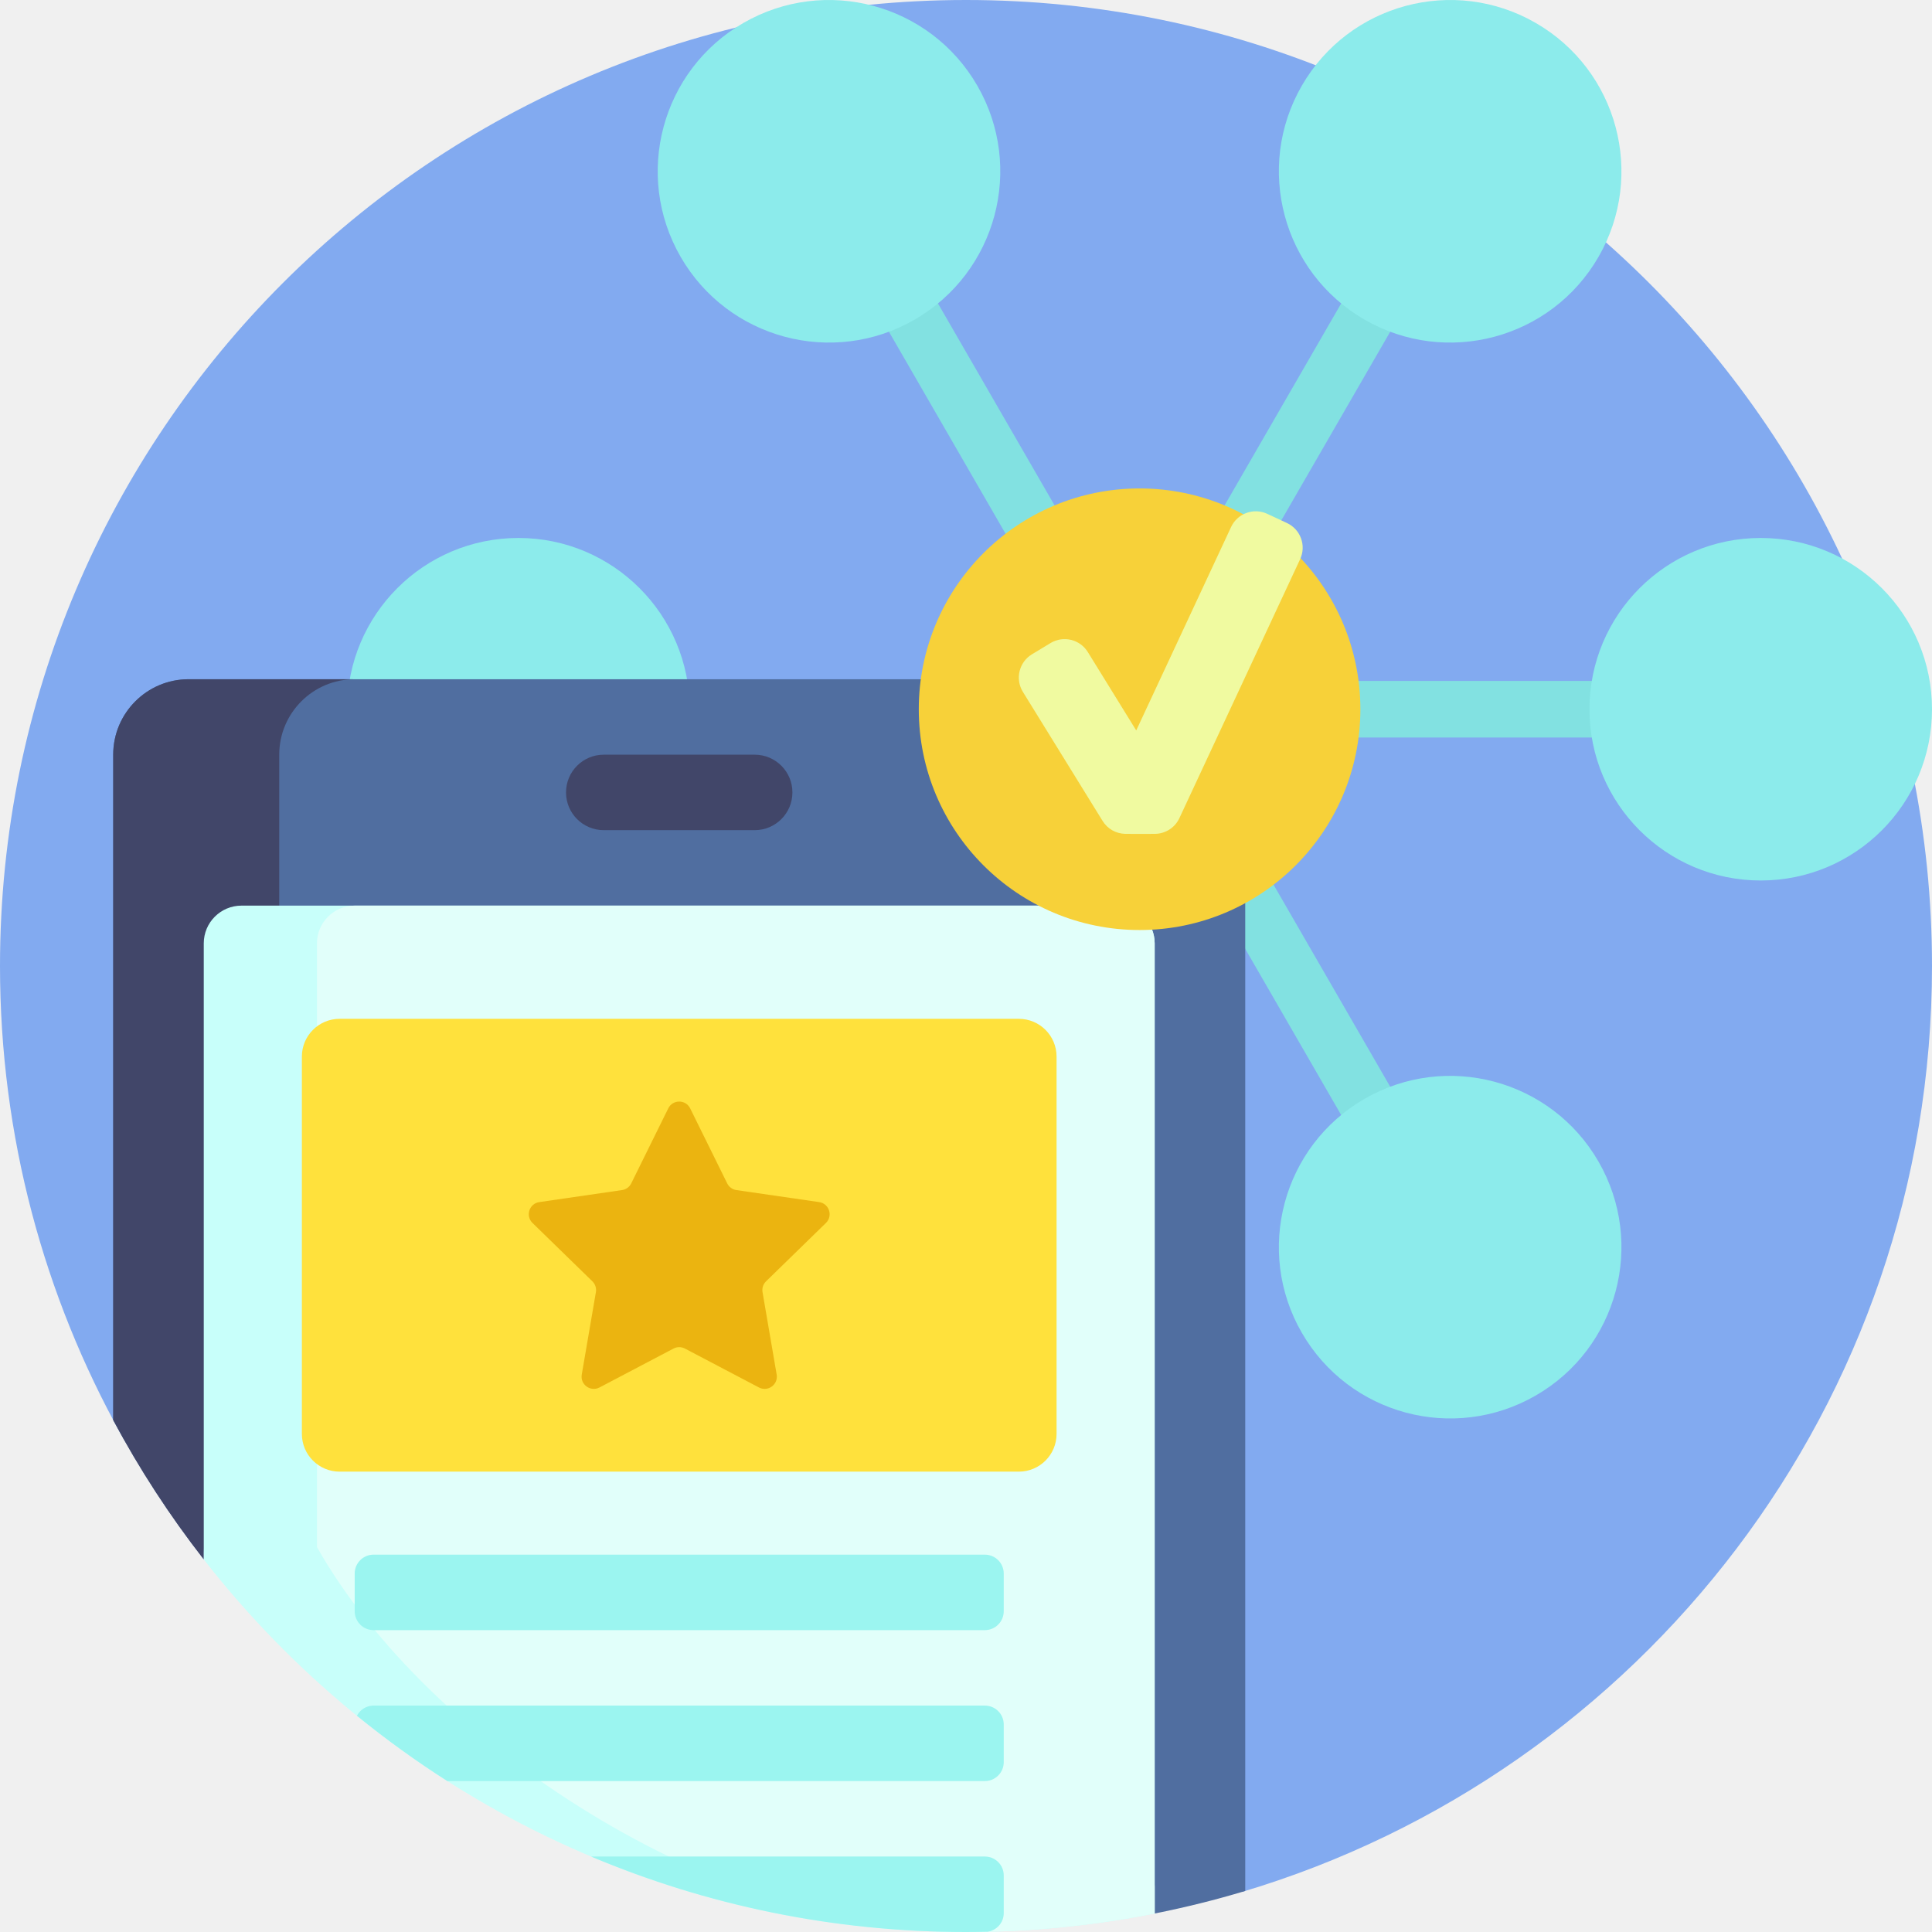
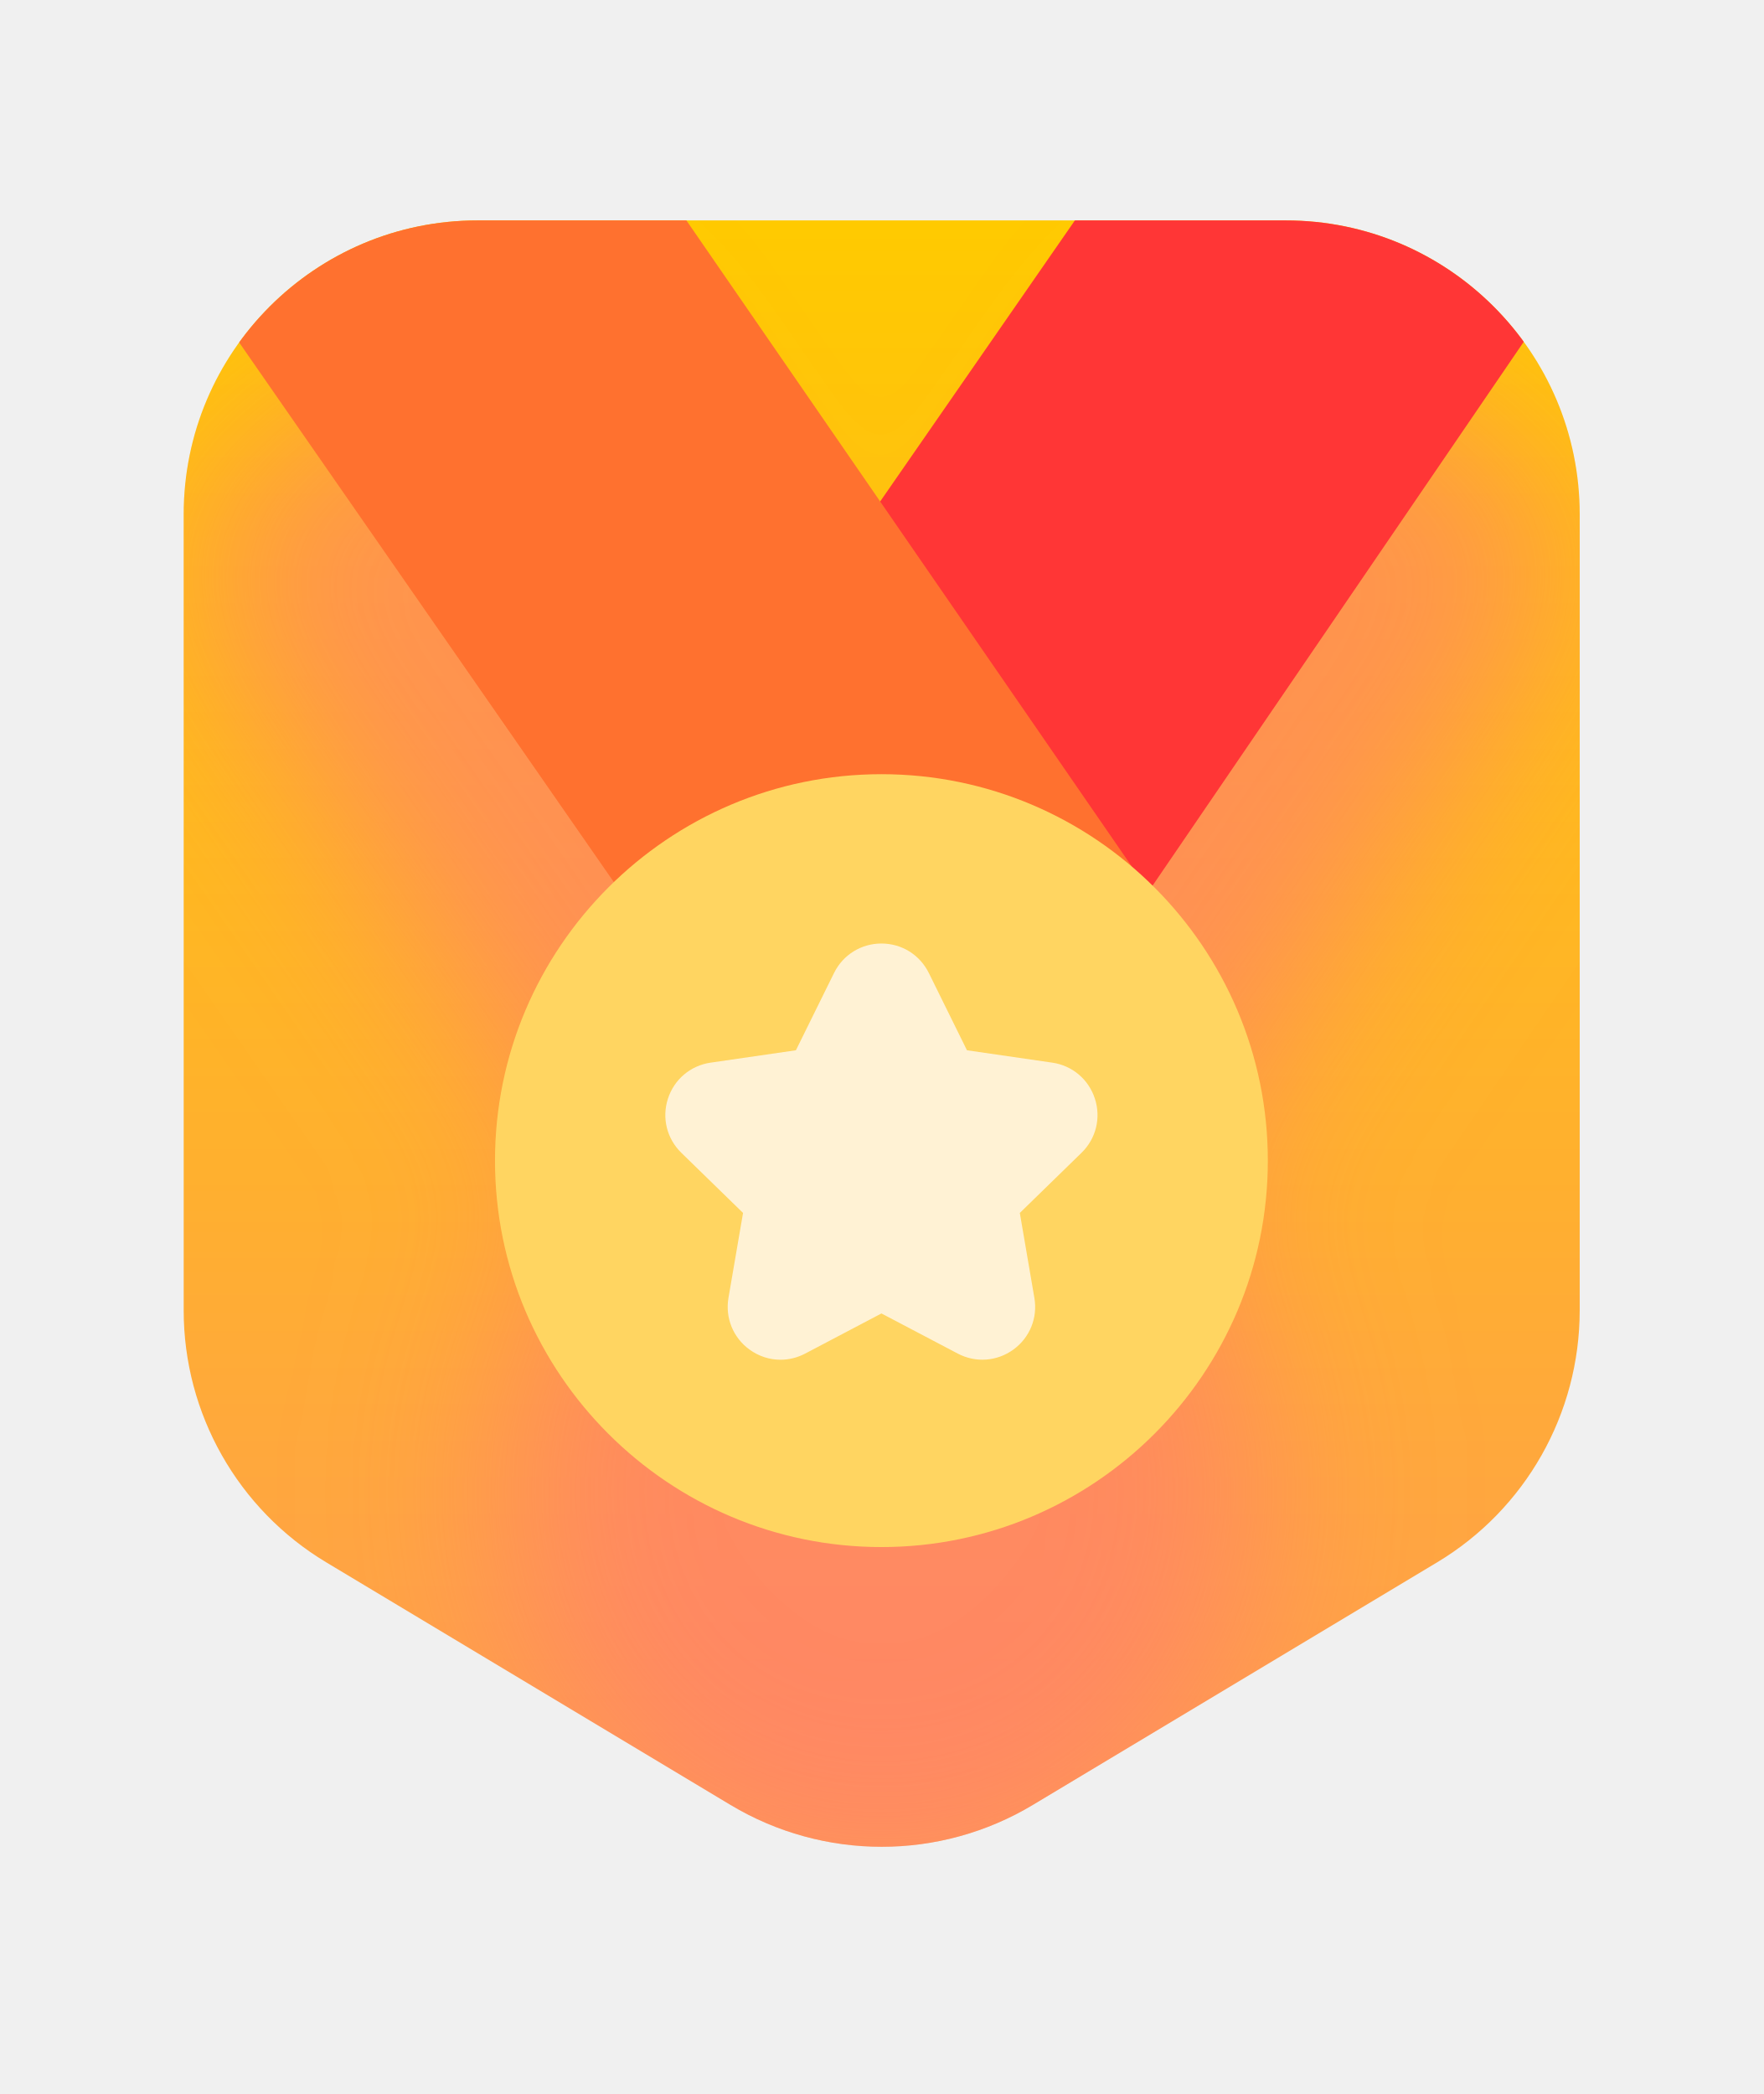
- <svg xmlns="http://www.w3.org/2000/svg" version="1.1" id="Capa_1" x="0px" y="0px" viewBox="0 0 512 512" style="enable-background:new 0 0 512 512;" xml:space="preserve">
-   <path style="fill:#82AAF0;" d="M512,256c0,115.952-77.096,213.88-182.818,245.367C326.747,493.066,319.088,487,310,487L50,369.5  c-7.757,0-14.468,4.425-17.785,10.88C11.702,343.553,0,301.146,0,256C0,114.615,114.615,0,256,0S512,114.615,512,256z" />
-   <path style="fill:#82E1E1;" d="M477.5,187.953c0,4.143-3.357,7.5-7.5,7.5H314.99l77.505,134.243  c2.071,3.587,0.842,8.174-2.745,10.245c-1.181,0.682-2.471,1.006-3.743,1.006c-2.592,0-5.113-1.345-6.502-3.751L302,202.954  l-77.505,134.243c-1.389,2.406-3.91,3.751-6.502,3.751c-1.272,0-2.562-0.324-3.743-1.006c-3.587-2.071-4.816-6.658-2.745-10.245  l77.505-134.243H134c-4.143,0-7.5-3.357-7.5-7.5s3.357-7.5,7.5-7.5h155.009L211.505,46.211c-2.071-3.587-0.842-8.174,2.745-10.245  c3.585-2.07,8.174-0.843,10.245,2.745L302,172.954l77.505-134.243c2.07-3.588,6.656-4.816,10.245-2.745  c3.587,2.071,4.816,6.658,2.745,10.245l-77.504,134.242H470C474.143,180.453,477.5,183.811,477.5,187.953z" />
-   <path style="fill:#8CEBEB;" d="M345,22.701c12.533-21.708,40.292-29.146,62-16.613s29.146,40.292,16.613,62  s-40.292,29.146-62,16.613S332.467,44.409,345,22.701z M137.387,142.567c-25.067,0-45.387,20.32-45.387,45.387  s20.32,45.387,45.387,45.387s45.387-20.321,45.387-45.387S162.454,142.567,137.387,142.567z M466.613,142.567  c-25.067,0-45.387,20.321-45.387,45.387s20.32,45.387,45.387,45.387S512,213.02,512,187.954S491.68,142.567,466.613,142.567z   M197,6.088c-21.708,12.533-29.146,40.292-16.613,62c12.533,21.708,40.292,29.146,62,16.613s29.146-40.292,16.613-62  C246.467,0.993,218.708-6.445,197,6.088z M361.613,291.206c-21.708,12.533-29.146,40.292-16.613,62s40.292,29.146,62,16.613  s29.146-40.292,16.613-62S383.321,278.673,361.613,291.206z" />
-   <path style="fill:#506EA0;" d="M330,200v301.123c-7.847,2.366-15.856,4.358-24,5.973V500c0-5.523-4.477-10-10-10L64,401.5  c-5.523,0-10,4.477-10,10v1.746c-9.009-11.557-17.053-23.902-24-36.923V200c0-11.046,8.954-20,20-20h260  C321.046,180,330,188.954,330,200z" />
-   <path style="fill:#414669;" d="M150,210c0-5.523,4.477-10,10-10h40c5.523,0,10,4.477,10,10s-4.477,10-10,10h-40  C154.477,220,150,215.523,150,210z M54,411.5c0-5.523,4.477-10,10-10l10,3.815V200c0-11.046,8.954-20,20-20H50  c-11.046,0-20,8.954-20,20v176.323c6.947,13.021,14.992,25.364,24,36.92V411.5z" />
-   <path style="fill:#C8FFFA;" d="M306,250v257.104c-16.172,3.202-32.887,4.896-50,4.896c-82.093,0-155.153-38.647-202-98.733V250  c0-5.523,4.477-10,10-10h232C301.523,240,306,244.477,306,250z" />
-   <path style="fill:#E1FFFA;" d="M306,250v257.104c-16.172,3.202-32.887,4.896-50,4.896c-66.212,0-142.5-50-172-102V250  c0-5.523,4.477-10,10-10h202C301.523,240,306,244.477,306,250z" />
-   <path style="fill:#9BF5F0;" d="M266,457v10c0,2.761-2.239,5-5,5H118.548c-8.328-5.311-16.323-11.097-23.959-17.307  C95.425,453.099,97.076,452,99,452h162C263.761,452,266,454.239,266,457z M261,492H156.641c30.551,12.878,64.123,20,99.359,20  c1.912,0,3.816-0.031,5.718-0.072c2.418-0.351,4.282-2.412,4.282-4.928v-10C266,494.239,263.761,492,261,492z M261,412H99  c-2.761,0-5,2.239-5,5v10c0,2.761,2.239,5,5,5h162c2.761,0,5-2.239,5-5v-10C266,414.239,263.761,412,261,412z" />
-   <path style="fill:#FFE13C;" d="M270,390H90c-5.523,0-10-4.477-10-10V280c0-5.523,4.477-10,10-10h180c5.523,0,10,4.477,10,10v100  C280,385.523,275.523,390,270,390z" />
-   <path style="fill:#EBB410;" d="M182.906,293.736l9.808,19.873c0.472,0.956,1.384,1.619,2.44,1.773l21.931,3.187  c2.658,0.386,3.719,3.652,1.796,5.527l-15.87,15.469c-0.764,0.744-1.112,1.817-0.932,2.868l3.746,21.843  c0.454,2.647-2.324,4.666-4.702,3.416l-19.616-10.313c-0.944-0.496-2.072-0.496-3.016,0l-19.616,10.313  c-2.377,1.25-5.156-0.769-4.702-3.416l3.746-21.843c0.18-1.051-0.168-2.124-0.932-2.868l-15.87-15.469  c-1.923-1.875-0.862-5.141,1.796-5.527l21.931-3.187c1.055-0.153,1.968-0.816,2.44-1.773l9.808-19.873  C178.283,291.327,181.717,291.327,182.906,293.736z" />
-   <path style="fill:#F7D139;" d="M302,246.466c-32.315,0-58.512-26.197-58.512-58.512s26.197-58.512,58.512-58.512  s58.512,26.197,58.512,58.512S334.315,246.466,302,246.466z" />
-   <path style="fill:#F0FAA0;" d="M344.55,148.192l-32.001,68.627c-1.207,2.589-3.767,4.126-6.449,4.162  c-1.05,0.014-6.621,0.036-7.958-0.002c-2.369-0.068-4.658-1.299-5.974-3.473l-21.128-34.208c-2.058-3.402-0.966-7.844,2.436-9.902  l4.933-2.985c3.402-2.058,7.844-0.965,9.902,2.436l12.802,20.727l25.141-53.914c1.68-3.604,5.979-5.168,9.583-3.488l5.226,2.437  C344.666,140.29,346.23,144.588,344.55,148.192z" />
-   <g>
- </g>
-   <g>
- </g>
-   <g>
- </g>
-   <g>
- </g>
-   <g>
- </g>
-   <g>
- </g>
-   <g>
- </g>
-   <g>
- </g>
-   <g>
- </g>
-   <g>
- </g>
-   <g>
- </g>
-   <g>
- </g>
-   <g>
- </g>
-   <g>
- </g>
-   <g>
- </g>
+ <svg xmlns="http://www.w3.org/2000/svg" width="48" height="57" viewBox="0 0 48 57" fill="none">
+   <path fill-rule="evenodd" clip-rule="evenodd" d="M5 14C5 9.582 8.582 6 13 6H35C39.418 6 43 9.582 43 14V35.67C43 38.481 41.526 41.085 39.116 42.53L28.116 49.13C25.582 50.651 22.418 50.651 19.884 49.13L8.884 42.53C6.474 41.085 5 38.481 5 35.67V14Z" fill="url(#paint0_linear)" />
+   <mask id="mask0" mask-type="alpha" maskUnits="userSpaceOnUse" x="5" y="6" width="38" height="45">
+     <path fill-rule="evenodd" clip-rule="evenodd" d="M5 14C5 9.582 8.582 6 13 6H35C39.418 6 43 9.582 43 14V35.67C43 38.481 41.526 41.085 39.116 42.53L28.116 49.13C25.582 50.651 22.418 50.651 19.884 49.13L8.884 42.53C6.474 41.085 5 38.481 5 35.67V14Z" fill="white" />
+   </mask>
+   <g mask="url(#mask0)">
+     <g filter="url(#filter0_d)">
+       <path d="M41.617 3.786L36.564 0.479C35.214 -0.405 33.397 -0.03 32.506 1.313L23.41 14.442C23.191 14.759 23.175 15.174 23.369 15.506L28.907 24.981C29.087 25.289 29.412 25.492 29.768 25.494C29.77 25.494 29.773 25.494 29.775 25.494C30.169 25.494 30.555 25.306 30.794 24.956L42.453 7.874L42.467 7.854C43.354 6.499 42.973 4.674 41.617 3.786Z" fill="#FF3636" />
+       <path d="M30.791 23.562L15.495 1.374C15.064 0.725 14.409 0.28 13.646 0.12C12.877 -0.04 12.092 0.108 11.436 0.538L6.383 3.846C5.027 4.733 4.646 6.558 5.533 7.914L5.542 7.928L17.164 24.667C17.294 24.854 17.504 24.97 17.732 24.98L29.778 25.494C30.019 25.494 30.262 25.423 30.476 25.276C31.036 24.89 31.177 24.122 30.791 23.562Z" fill="#FF712F" />
+       <path d="M34.511 31.594C34.511 37.394 29.793 42.112 23.993 42.112C18.193 42.112 13.474 37.394 13.474 31.594C13.474 25.793 18.193 21.074 23.993 21.074C29.793 21.074 34.511 25.793 34.511 31.594Z" fill="#FFD561" />
+       <path d="M29.44 31.379L27.76 33.017L28.156 35.329C28.25 35.873 28.031 36.412 27.585 36.736C27.138 37.06 26.558 37.102 26.07 36.845L23.993 35.753L21.916 36.846C21.704 36.957 21.474 37.013 21.246 37.013C20.948 37.013 20.654 36.919 20.402 36.736C19.955 36.412 19.737 35.873 19.829 35.329L20.226 33.017L18.546 31.38C18.151 30.994 18.011 30.43 18.182 29.905C18.352 29.381 18.797 29.005 19.343 28.926L21.665 28.589L22.703 26.485C22.947 25.99 23.442 25.683 23.993 25.683C24.268 25.683 24.53 25.76 24.753 25.898C24.976 26.037 25.16 26.238 25.283 26.485L26.321 28.589L28.643 28.926C29.189 29.005 29.633 29.381 29.803 29.905C29.974 30.429 29.835 30.994 29.44 31.379Z" fill="#FFF2D4" />
+     </g>
+   </g>
+   <defs>
+     <filter id="filter0_d" x="0.054" y="0" width="47.892" height="56.112" filterUnits="userSpaceOnUse" color-interpolation-filters="sRGB">
+       <feFlood flood-opacity="0" result="BackgroundImageFix" />
+       <feColorMatrix in="SourceAlpha" type="matrix" values="0 0 0 0 0 0 0 0 0 0 0 0 0 0 0 0 0 0 127 0" />
+       <feOffset dy="9" />
+       <feGaussianBlur stdDeviation="2.5" />
+       <feColorMatrix type="matrix" values="0 0 0 0 1 0 0 0 0 0.463 0 0 0 0 0.463 0 0 0 0.598 0" />
+       <feBlend mode="normal" in2="BackgroundImageFix" result="effect1_dropShadow" />
+       <feBlend mode="normal" in="SourceGraphic" in2="effect1_dropShadow" result="shape" />
+     </filter>
+     <linearGradient id="paint0_linear" x1="5" y1="6" x2="5" y2="51.6" gradientUnits="userSpaceOnUse">
+       <stop stop-color="#FFCA00" />
+       <stop offset="1" stop-color="#FF9C52" />
+     </linearGradient>
+   </defs>
</svg>
